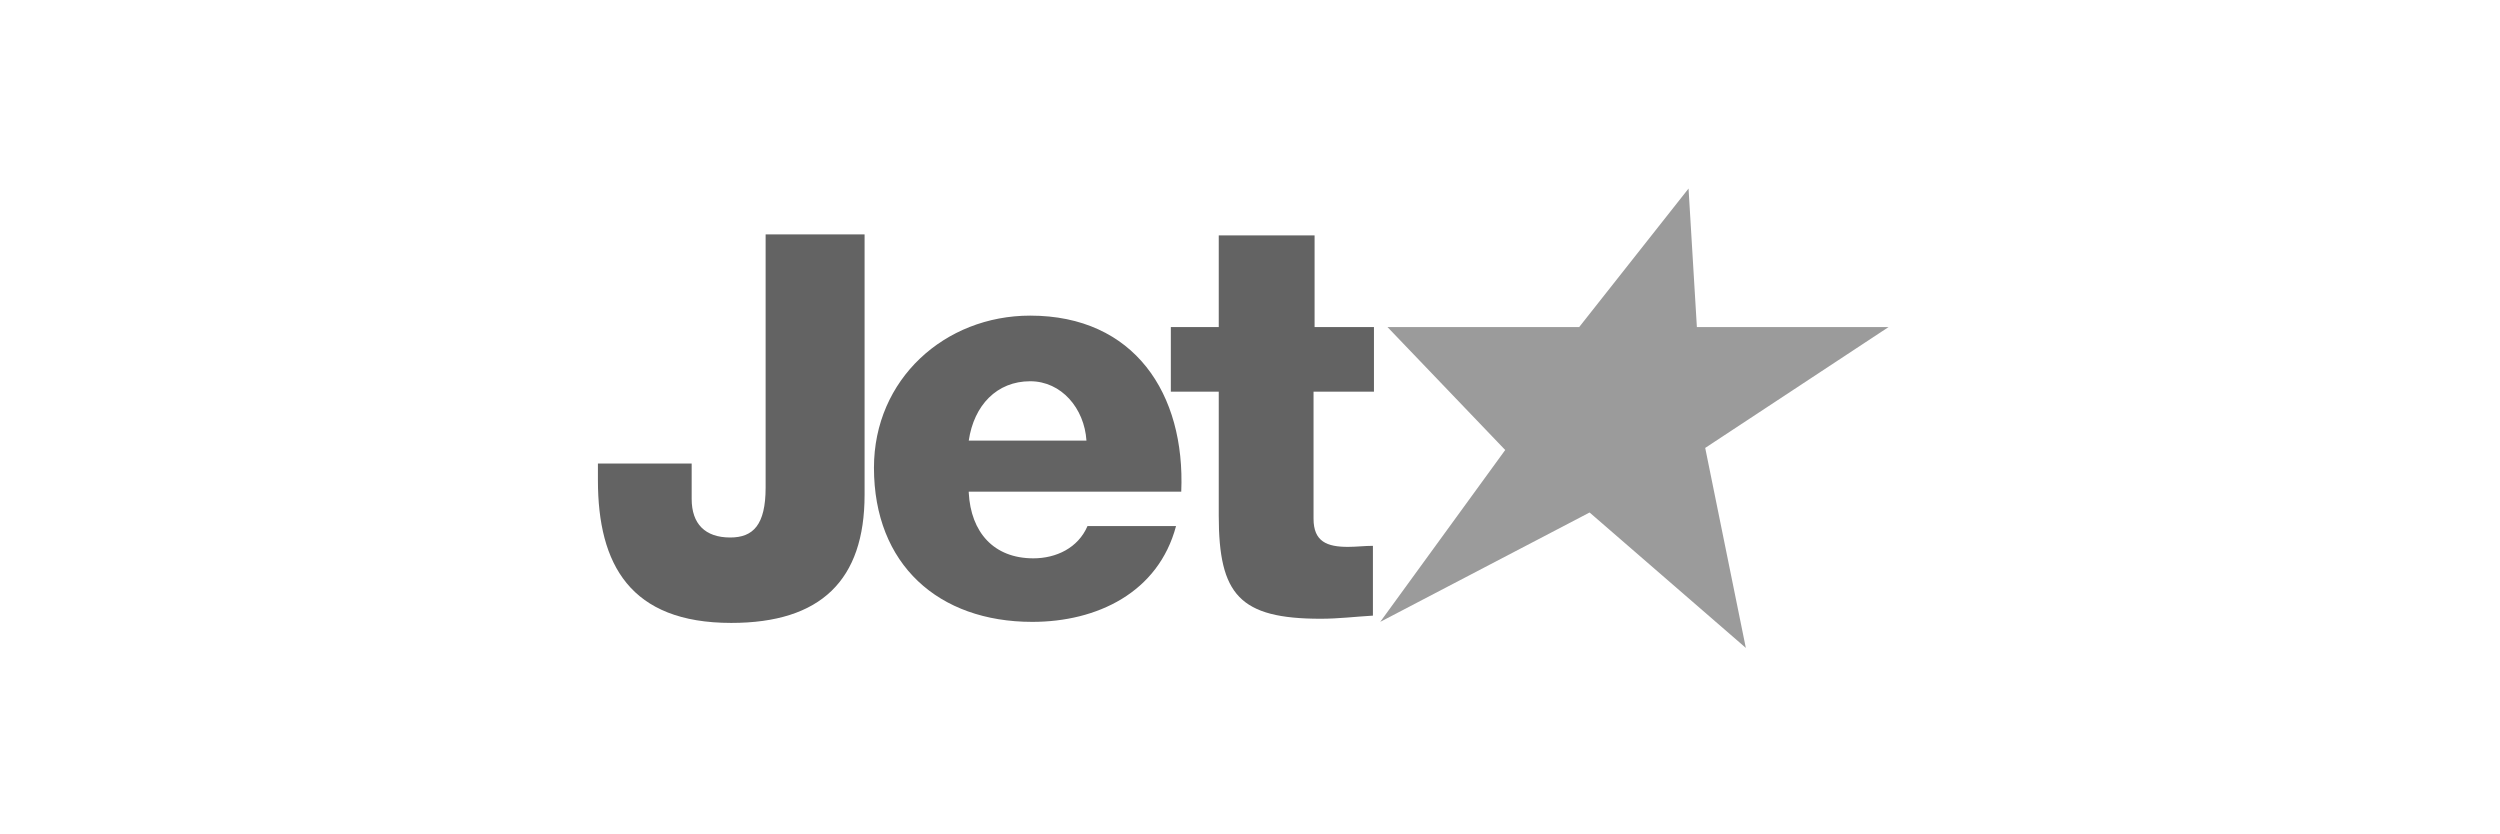
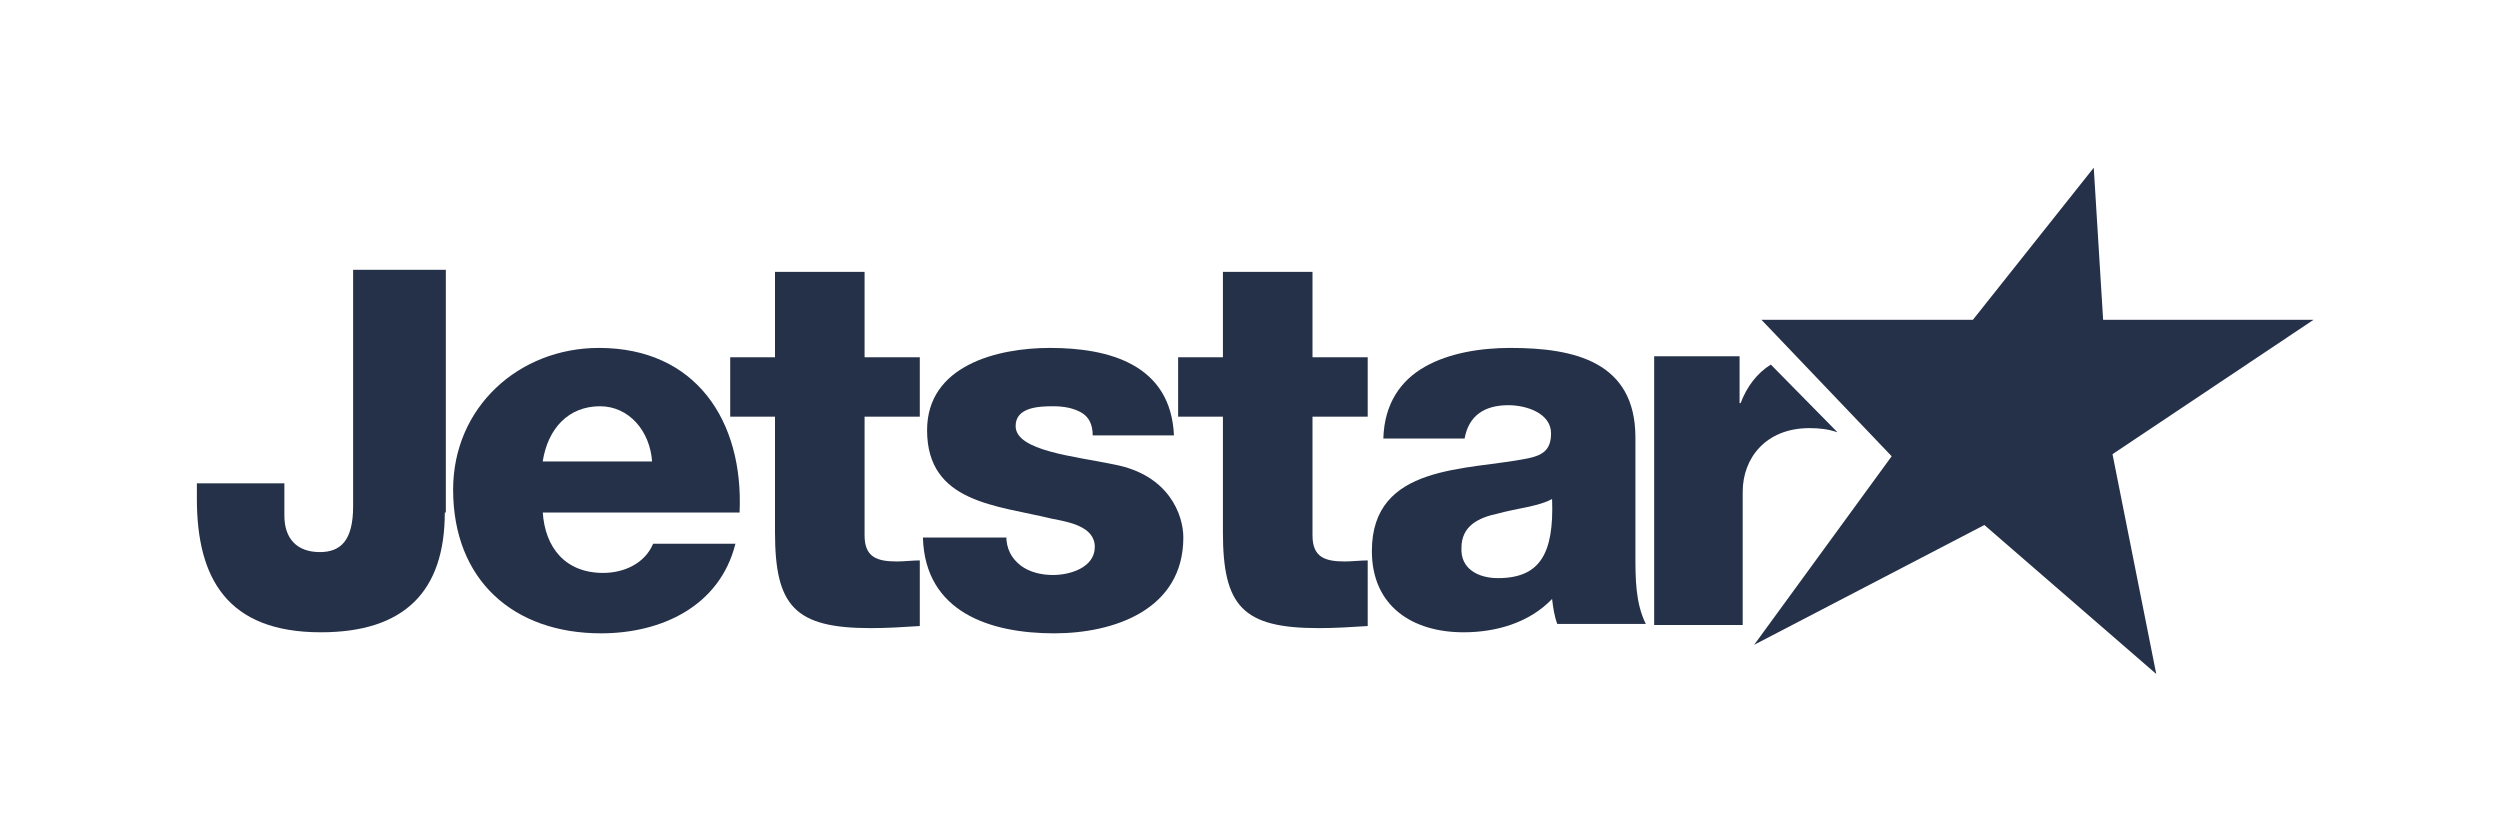
- <svg xmlns="http://www.w3.org/2000/svg" version="1.1" id="Layer_1" x="0px" y="0px" viewBox="0 0 240 80" style="enable-background:new 0 0 240 80;" xml:space="preserve">
-   <style type="text/css">
- 	.st0{display:none;}
- 	.st1{fill:#636363;}
- 	.st2{fill-rule:evenodd;clip-rule:evenodd;fill:#9B9B9B;}
- </style>
-   <g id="guides" class="st0">
- </g>
-   <g id="guides_1_" class="st0">
+ <svg xmlns="http://www.w3.org/2000/svg" version="1.1" id="Layer_1" x="0px" y="0px" viewBox="0 0 240 80" enable-background="new 0 0 240 80" xml:space="preserve">
+   <g id="guides" display="none">
</g>
  <g>
    <g>
-       <path class="st1" d="M131.8,37.6h-5.7v12.2c0,2.2,1.3,2.7,3.3,2.7c0.8,0,1.6-0.1,2.4-0.1v6.7c-1.7,0.1-3.3,0.3-5,0.3    c-7.8,0-9.8-2.3-9.8-9.9V37.6h-4.6v-6.2h4.6v-8.8h9.2v8.8h5.7V37.6z" />
+       <path fill="#253148" d="M88.2,40H83v11.4c0,2.1,1.2,2.5,3.1,2.5c0.7,0,1.5-0.1,2.2-0.1v6.3c-1.6,0.1-3.1,0.2-4.7,0.2    c-7.3,0-9.2-2.1-9.2-9.2V40h-4.3v-5.7h4.3v-8.2H83v8.2h5.3V40z" />
    </g>
-     <path class="st1" d="M83,47.5c0,8.2-4.2,12.3-12.8,12.3c-9.7,0-12.8-5.6-12.8-13.7v-1.6h9v3.4c0,2.4,1.3,3.7,3.7,3.7   c2.2,0,3.4-1.2,3.4-4.8V22.5H83V47.5z" />
-     <path class="st1" d="M93,47.3c0.2,3.8,2.4,6.3,6.2,6.3c2.2,0,4.3-1,5.2-3.1h8.5c-1.7,6.4-7.6,9.2-13.8,9.2c-9,0-15.2-5.5-15.2-14.8   c0-8.5,6.8-14.6,15-14.6c10,0,14.9,7.5,14.5,16.9H93z M104.3,42.3c-0.2-3.1-2.4-5.7-5.4-5.7c-3.2,0-5.4,2.3-5.9,5.7H104.3z" />
-     <polygon class="st2" points="162.1,18.1 162.9,31.4 181.3,31.4 163.7,43 167.6,62.2 152.6,49.2 132.5,59.7 144.5,43.2 133.2,31.4    151.6,31.4 162.1,18.1  " />
+     <g>
+       <path fill="#253148" d="M131.3,40H126v11.4c0,2.1,1.2,2.5,3.1,2.5c0.7,0,1.5-0.1,2.2-0.1v6.3c-1.6,0.1-3.1,0.2-4.7,0.2    c-7.3,0-9.2-2.1-9.2-9.2V40h-4.3v-5.7h4.3v-8.2h8.6v8.2h5.3V40z" />
+     </g>
+     <path fill="#253148" d="M42.7,49.2c0,7.6-3.9,11.5-11.9,11.5c-9,0-11.9-5.2-11.9-12.8v-1.5h8.4v3.1c0,2.2,1.2,3.5,3.4,3.5   c2,0,3.2-1.1,3.2-4.4V25.9h8.9V49.2z" />
+     <path fill="#253148" d="M52.1,49.1c0.2,3.5,2.2,5.9,5.8,5.9c2,0,4-0.9,4.8-2.8h7.9c-1.5,6-7.1,8.6-12.9,8.6   c-8.4,0-14.2-5.1-14.2-13.8c0-7.9,6.3-13.6,14-13.6c9.3,0,13.9,7,13.5,15.8H52.1z M62.6,44.3c-0.2-2.9-2.2-5.3-5-5.3   c-3,0-5,2.1-5.5,5.3H62.6z" />
+     <path fill="#253148" d="M96.6,51.4c0,1.3,0.5,2.2,1.4,2.9c0.8,0.6,1.9,0.9,3.1,0.9c1.6,0,4-0.7,4-2.7c0-2-2.6-2.4-4.1-2.7   c-5.3-1.3-12-1.5-12-8.5c0-6.2,6.7-7.9,11.8-7.9c5.7,0,11.6,1.6,11.9,8.4h-7.8c0-1.1-0.4-1.8-1.1-2.2c-0.7-0.4-1.6-0.6-2.7-0.6   c-1.4,0-3.6,0.1-3.6,1.9c0,2.4,5.7,2.9,9.5,3.7c5.2,1,6.6,4.8,6.6,7c0,6.9-6.6,9.2-12.4,9.2c-6.1,0-12.4-2-12.6-9.2H96.6z" />
+     <path fill="#253148" d="M132.8,42.1c0.1-3.4,1.7-5.6,4-6.9c2.3-1.3,5.3-1.8,8.2-1.8c6.1,0,12,1.3,12,8.6v11.3c0,2.2,0,4.6,1,6.6   h-8.5c-0.3-0.8-0.4-1.6-0.5-2.4c-2.2,2.3-5.4,3.2-8.5,3.2c-4.9,0-8.8-2.5-8.8-7.8c0-8.4,9.1-7.7,15-8.9c1.4-0.3,2.2-0.8,2.2-2.4   c0-1.9-2.3-2.7-4.1-2.7c-2.3,0-3.8,1-4.2,3.2H132.8z M143.8,55.5c4,0,5.4-2.3,5.2-7.6c-1.2,0.7-3.4,0.9-5.2,1.4   c-1.9,0.4-3.5,1.2-3.5,3.3C140.2,54.6,141.9,55.5,143.8,55.5z" />
+     <path fill="#253148" d="M170,35c-1.3,0.8-2.3,2.1-2.9,3.7H167v-4.5h-8.2V60h8.5V47.2c0-3.2,2.2-6.1,6.4-6.1c1,0,1.8,0.1,2.7,0.4   L170,35z" />
+     <polygon fill-rule="evenodd" clip-rule="evenodd" fill="#253148" points="201,16.1 201.9,30.7 222.1,30.7 202.8,43.6 207,64.7    190.5,50.4 168.4,61.9 181.6,43.8 169.1,30.7 189.4,30.7 201,16.1  " />
  </g>
</svg>
